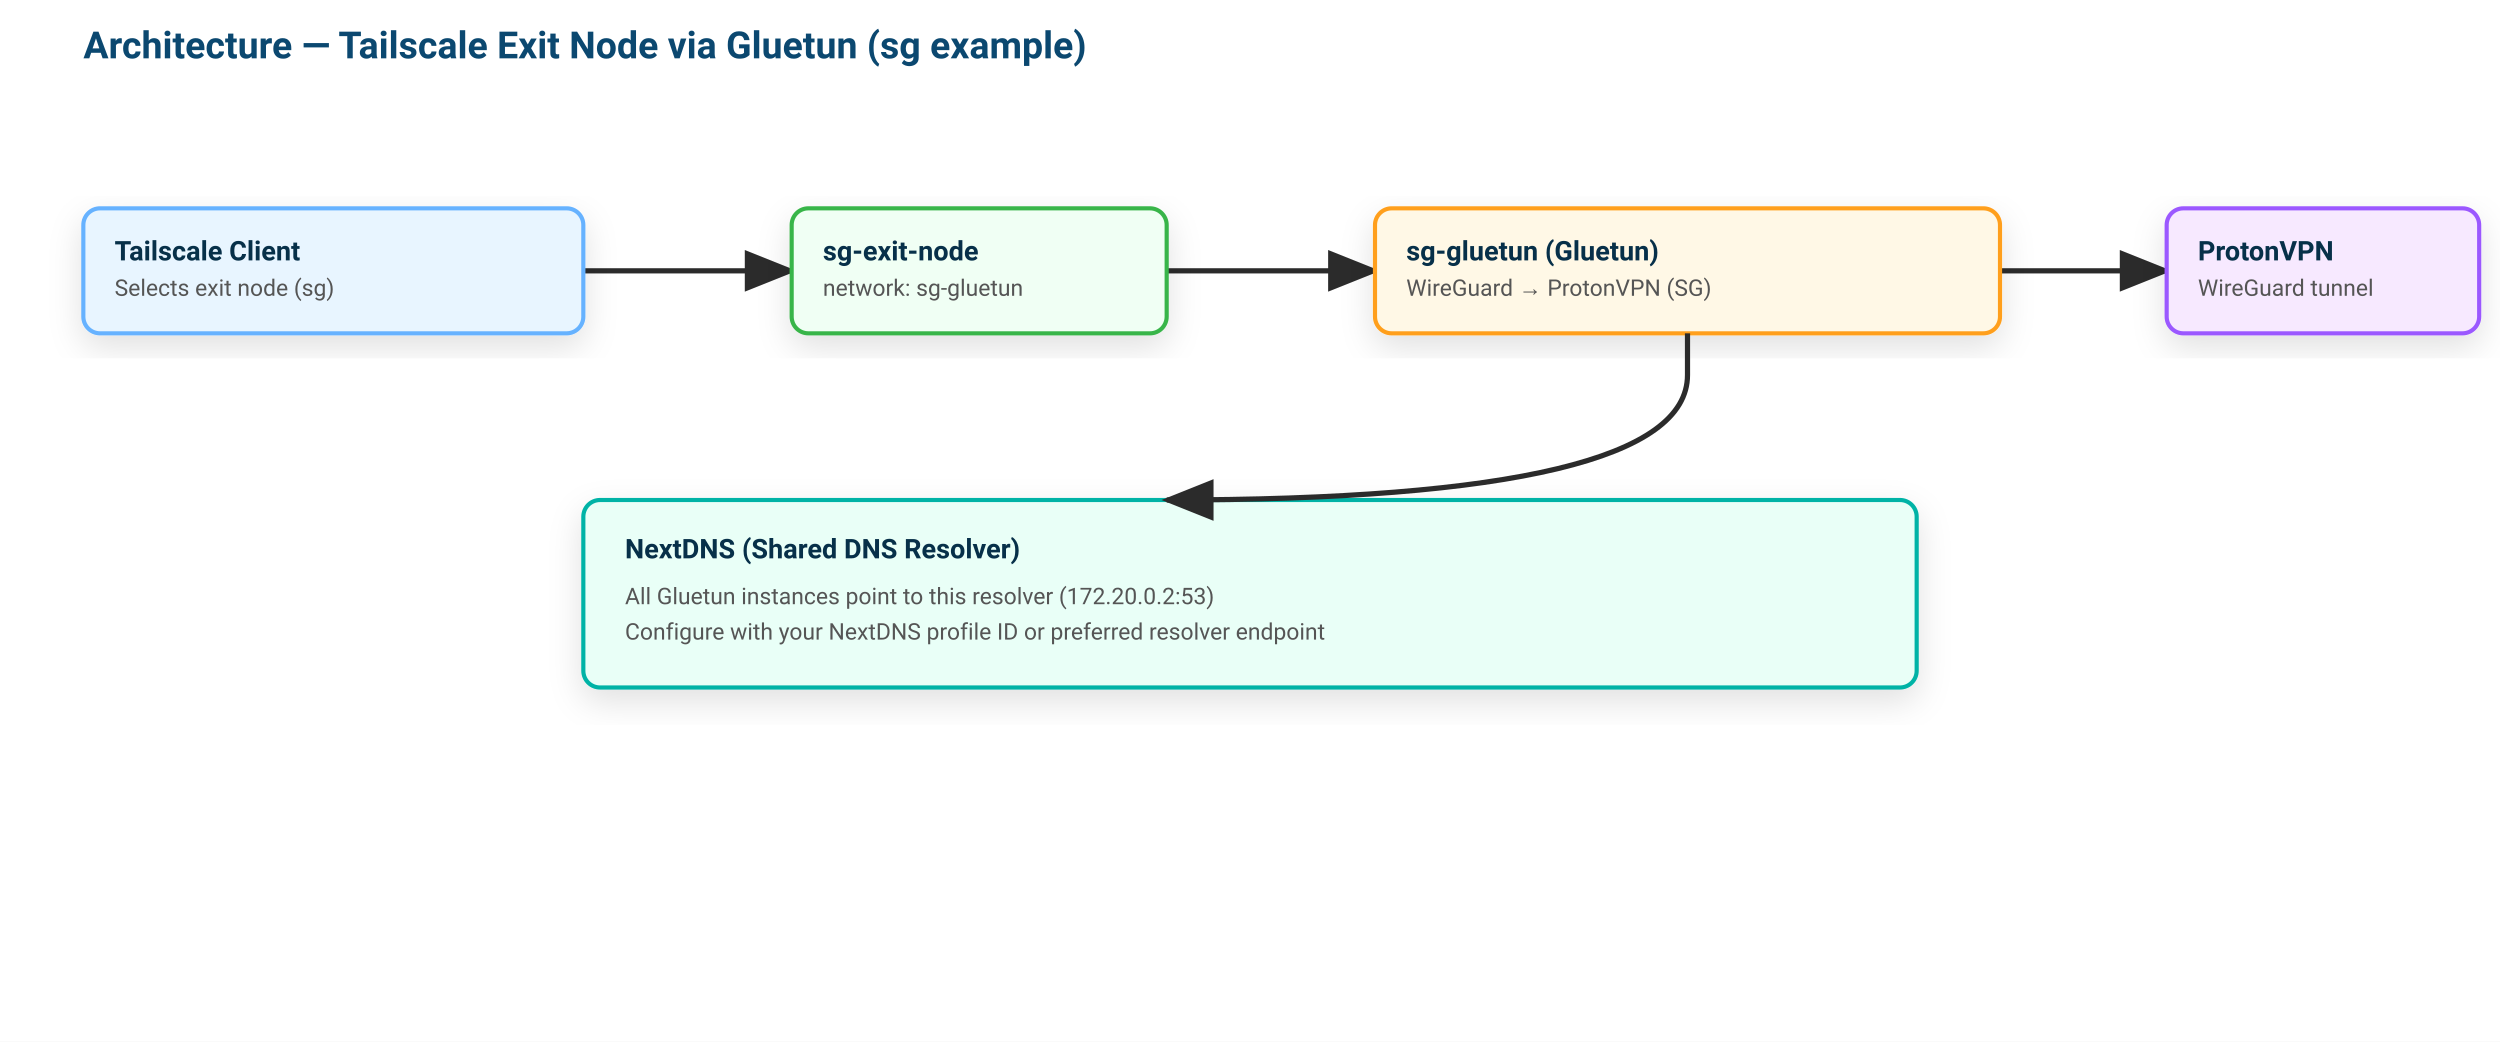
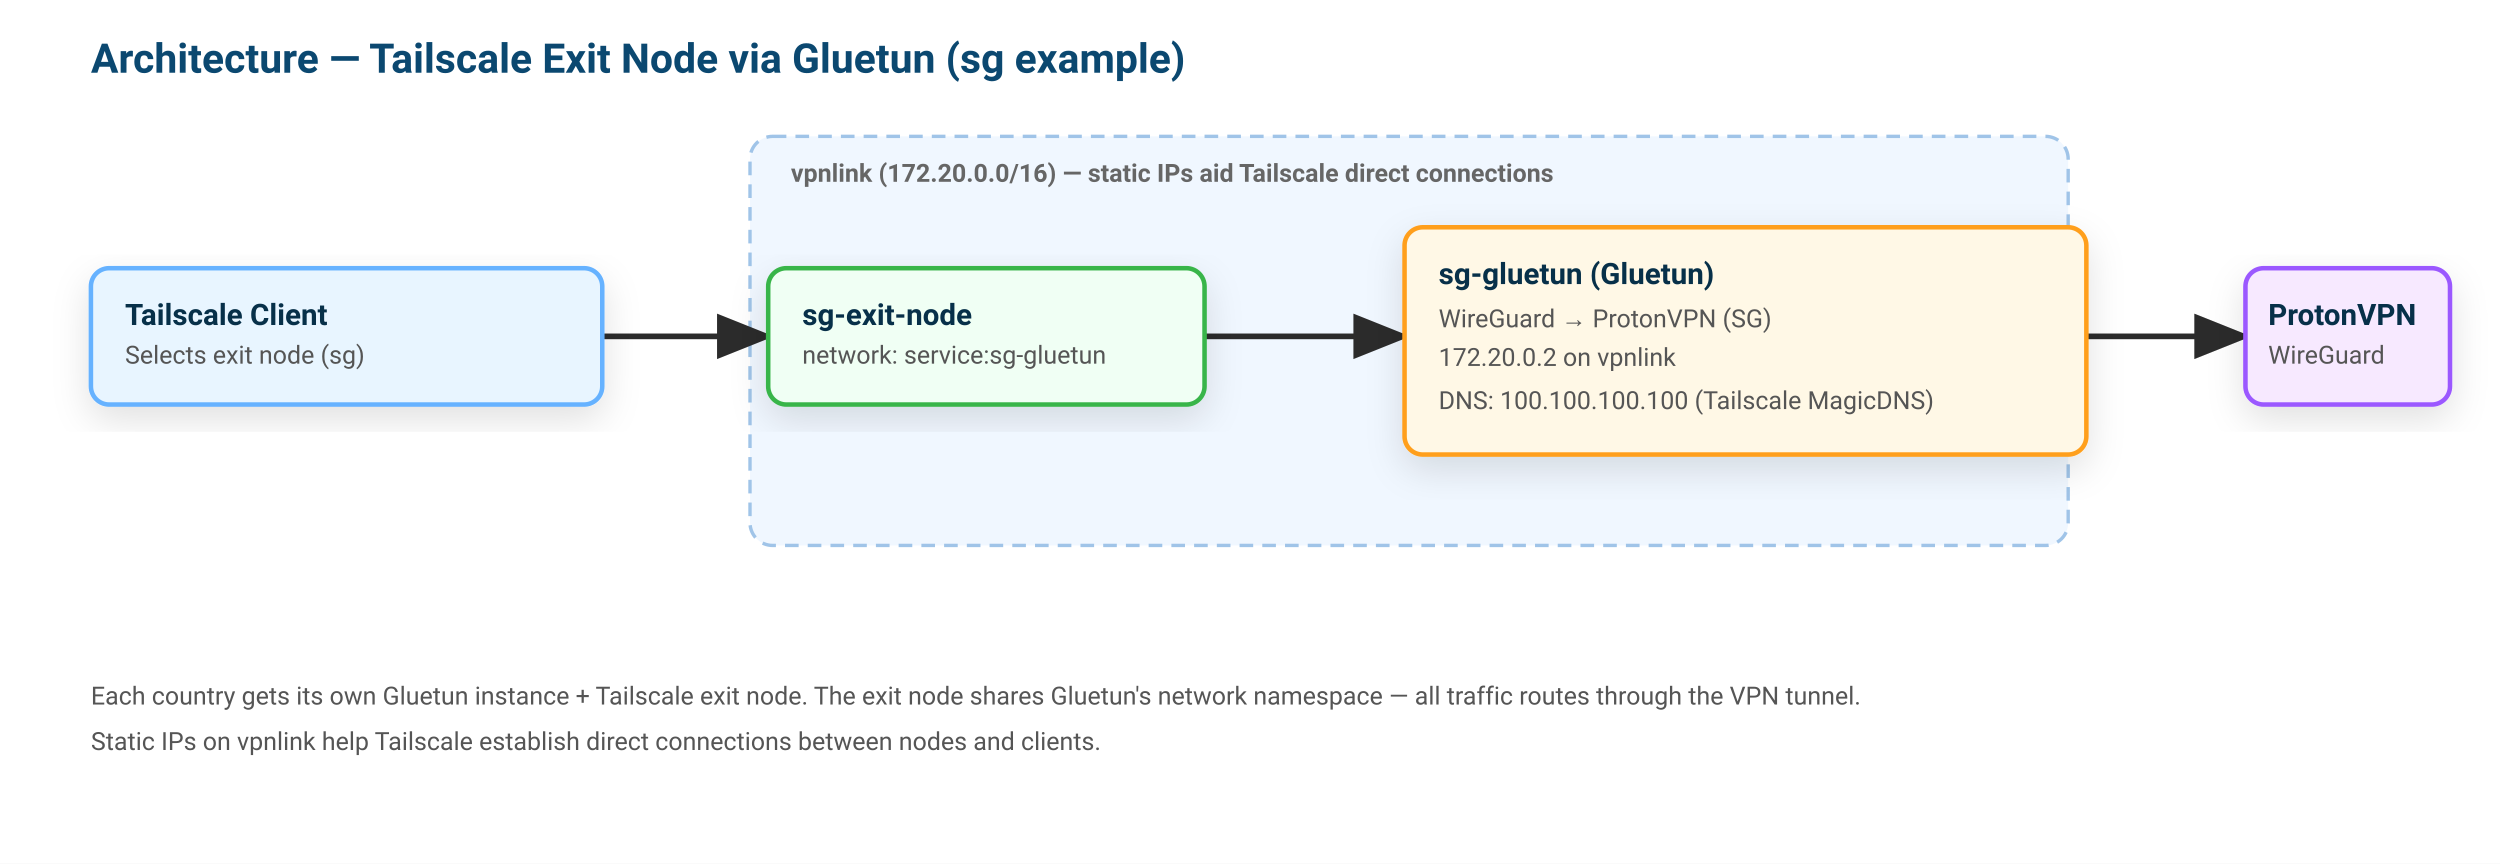
- <svg xmlns="http://www.w3.org/2000/svg" width="1200" height="500" viewBox="0 0 1200 500" role="img" aria-label="Architecture diagram: Tailscale client to exit node to gluetun to ProtonVPN and NextDNS">
+ <svg xmlns="http://www.w3.org/2000/svg" width="1100" height="380" viewBox="0 0 1100 380" role="img" aria-label="Architecture diagram: Tailscale client to exit node to gluetun to ProtonVPN">
  <defs>
    <filter id="shadow" x="-20%" y="-20%" width="140%" height="140%">
      <feDropShadow dx="0" dy="6" stdDeviation="8" flood-color="#000" flood-opacity="0.12" />
    </filter>
    <style>
      .title { font: 700 18px/1.2 'Segoe UI', Roboto, Arial; fill: #0b4870 }
      .label { font: 600 13px/1.2 'Segoe UI', Roboto, Arial; fill: #073049 }
      .small { font: 400 11px/1.2 'Segoe UI', Roboto, Arial; fill: #555 }
      .arrow { stroke: #2b2b2b; stroke-width:2.5; fill: none; marker-end: url(#arrowhead) }
+       .net-label { font: 600 11px/1.2 'Segoe UI', Roboto, Arial; fill: #666 }
    </style>
    <marker id="arrowhead" markerWidth="10" markerHeight="8" refX="9" refY="4" orient="auto">
      <path d="M0,0 L10,4 L0,8 z" fill="#2b2b2b" />
    </marker>
  </defs>
  <rect width="100%" height="100%" fill="#ffffff" />
-   <text x="40" y="28" class="title">Architecture — Tailscale Exit Node via Gluetun (sg example)</text>
-   <path d="M280 130 L380 130" class="arrow" stroke-dasharray="0" />
-   <path d="M560 130 L660 130" class="arrow" stroke-dasharray="0" />
-   <path d="M960 130 L1040 130" class="arrow" stroke-dasharray="0" />
-   <g transform="translate(40,100)">
-     <rect width="240" height="60" class="box" fill="#E8F5FF" stroke="#66B2FF" stroke-width="2" rx="8" ry="8" filter="url(#shadow)" />
+   <text x="40" y="32" class="title">Architecture — Tailscale Exit Node via Gluetun (sg example)</text>
+   <rect x="330" y="60" width="580" height="180" rx="10" ry="10" fill="#f0f7ff" stroke="#a0c4e8" stroke-width="1.5" stroke-dasharray="6,4" />
+   <text x="348" y="80" class="net-label">vpnlink (172.20.0.0/16) — static IPs aid Tailscale direct connections</text>
+   <path d="M265 148 L338 148" class="arrow" />
+   <path d="M530 148 L618 148" class="arrow" />
+   <path d="M918 148 L988 148" class="arrow" />
+   <g transform="translate(40,118)">
+     <rect width="225" height="60" fill="#E8F5FF" stroke="#66B2FF" stroke-width="2" rx="8" ry="8" filter="url(#shadow)" />
    <text x="15" y="25" class="label">Tailscale Client</text>
    <text x="15" y="42" class="small">Selects exit node (sg)</text>
  </g>
-   <g transform="translate(380,100)">
-     <rect width="180" height="60" class="box" fill="#F0FFF4" stroke="#39B54A" stroke-width="2" rx="8" ry="8" filter="url(#shadow)" />
+   <g transform="translate(338,118)">
+     <rect width="192" height="60" fill="#F0FFF4" stroke="#39B54A" stroke-width="2" rx="8" ry="8" filter="url(#shadow)" />
    <text x="15" y="25" class="label">sg-exit-node</text>
-     <text x="15" y="42" class="small">network: sg-gluetun</text>
+     <text x="15" y="42" class="small">network: service:sg-gluetun</text>
  </g>
-   <g transform="translate(660,100)">
-     <rect width="300" height="60" class="box" fill="#FFF8E6" stroke="#FF9F1C" stroke-width="2" rx="8" ry="8" filter="url(#shadow)" />
+   <g transform="translate(618,100)">
+     <rect width="300" height="100" fill="#FFF8E6" stroke="#FF9F1C" stroke-width="2" rx="8" ry="8" filter="url(#shadow)" />
    <text x="15" y="25" class="label">sg-gluetun (Gluetun)</text>
-     <text x="15" y="42" class="small">WireGuard → ProtonVPN (SG)</text>
+     <text x="15" y="44" class="small">WireGuard → ProtonVPN (SG)</text>
+     <text x="15" y="61" class="small">172.20.0.2 on vpnlink</text>
+     <text x="15" y="80" class="small">DNS: 100.100.100.100 (Tailscale MagicDNS)</text>
  </g>
-   <g transform="translate(1040,100)">
-     <rect width="150" height="60" class="box" fill="#F7E9FF" stroke="#9B59FF" stroke-width="2" rx="8" ry="8" filter="url(#shadow)" />
-     <text x="15" y="25" class="label">ProtonVPN</text>
-     <text x="15" y="42" class="small">WireGuard tunnel</text>
+   <g transform="translate(988,118)">
+     <rect width="90" height="60" fill="#F7E9FF" stroke="#9B59FF" stroke-width="2" rx="8" ry="8" filter="url(#shadow)" />
+     <text x="10" y="25" class="label">ProtonVPN</text>
+     <text x="10" y="42" class="small">WireGuard</text>
  </g>
-   <g transform="translate(280,240)">
-     <rect width="640" height="90" class="box" fill="#E9FFF7" stroke="#00B3A6" stroke-width="2" rx="8" ry="8" filter="url(#shadow)" />
-     <text x="20" y="28" class="label">NextDNS (Shared DNS Resolver)</text>
-     <text x="20" y="50" class="small">All Gluetun instances point to this resolver (172.20.0.2:53)</text>
-     <text x="20" y="67" class="small">Configure with your NextDNS profile ID or preferred resolver endpoint</text>
-   </g>
-   <path d="M810 160 L810 180 Q810 240 560 240" class="arrow" />
+   <text x="40" y="310" class="small">Each country gets its own Gluetun instance + Tailscale exit node. The exit node shares Gluetun's network namespace — all traffic routes through the VPN tunnel.</text>
+   <text x="40" y="330" class="small">Static IPs on vpnlink help Tailscale establish direct connections between nodes and clients.</text>
</svg>
